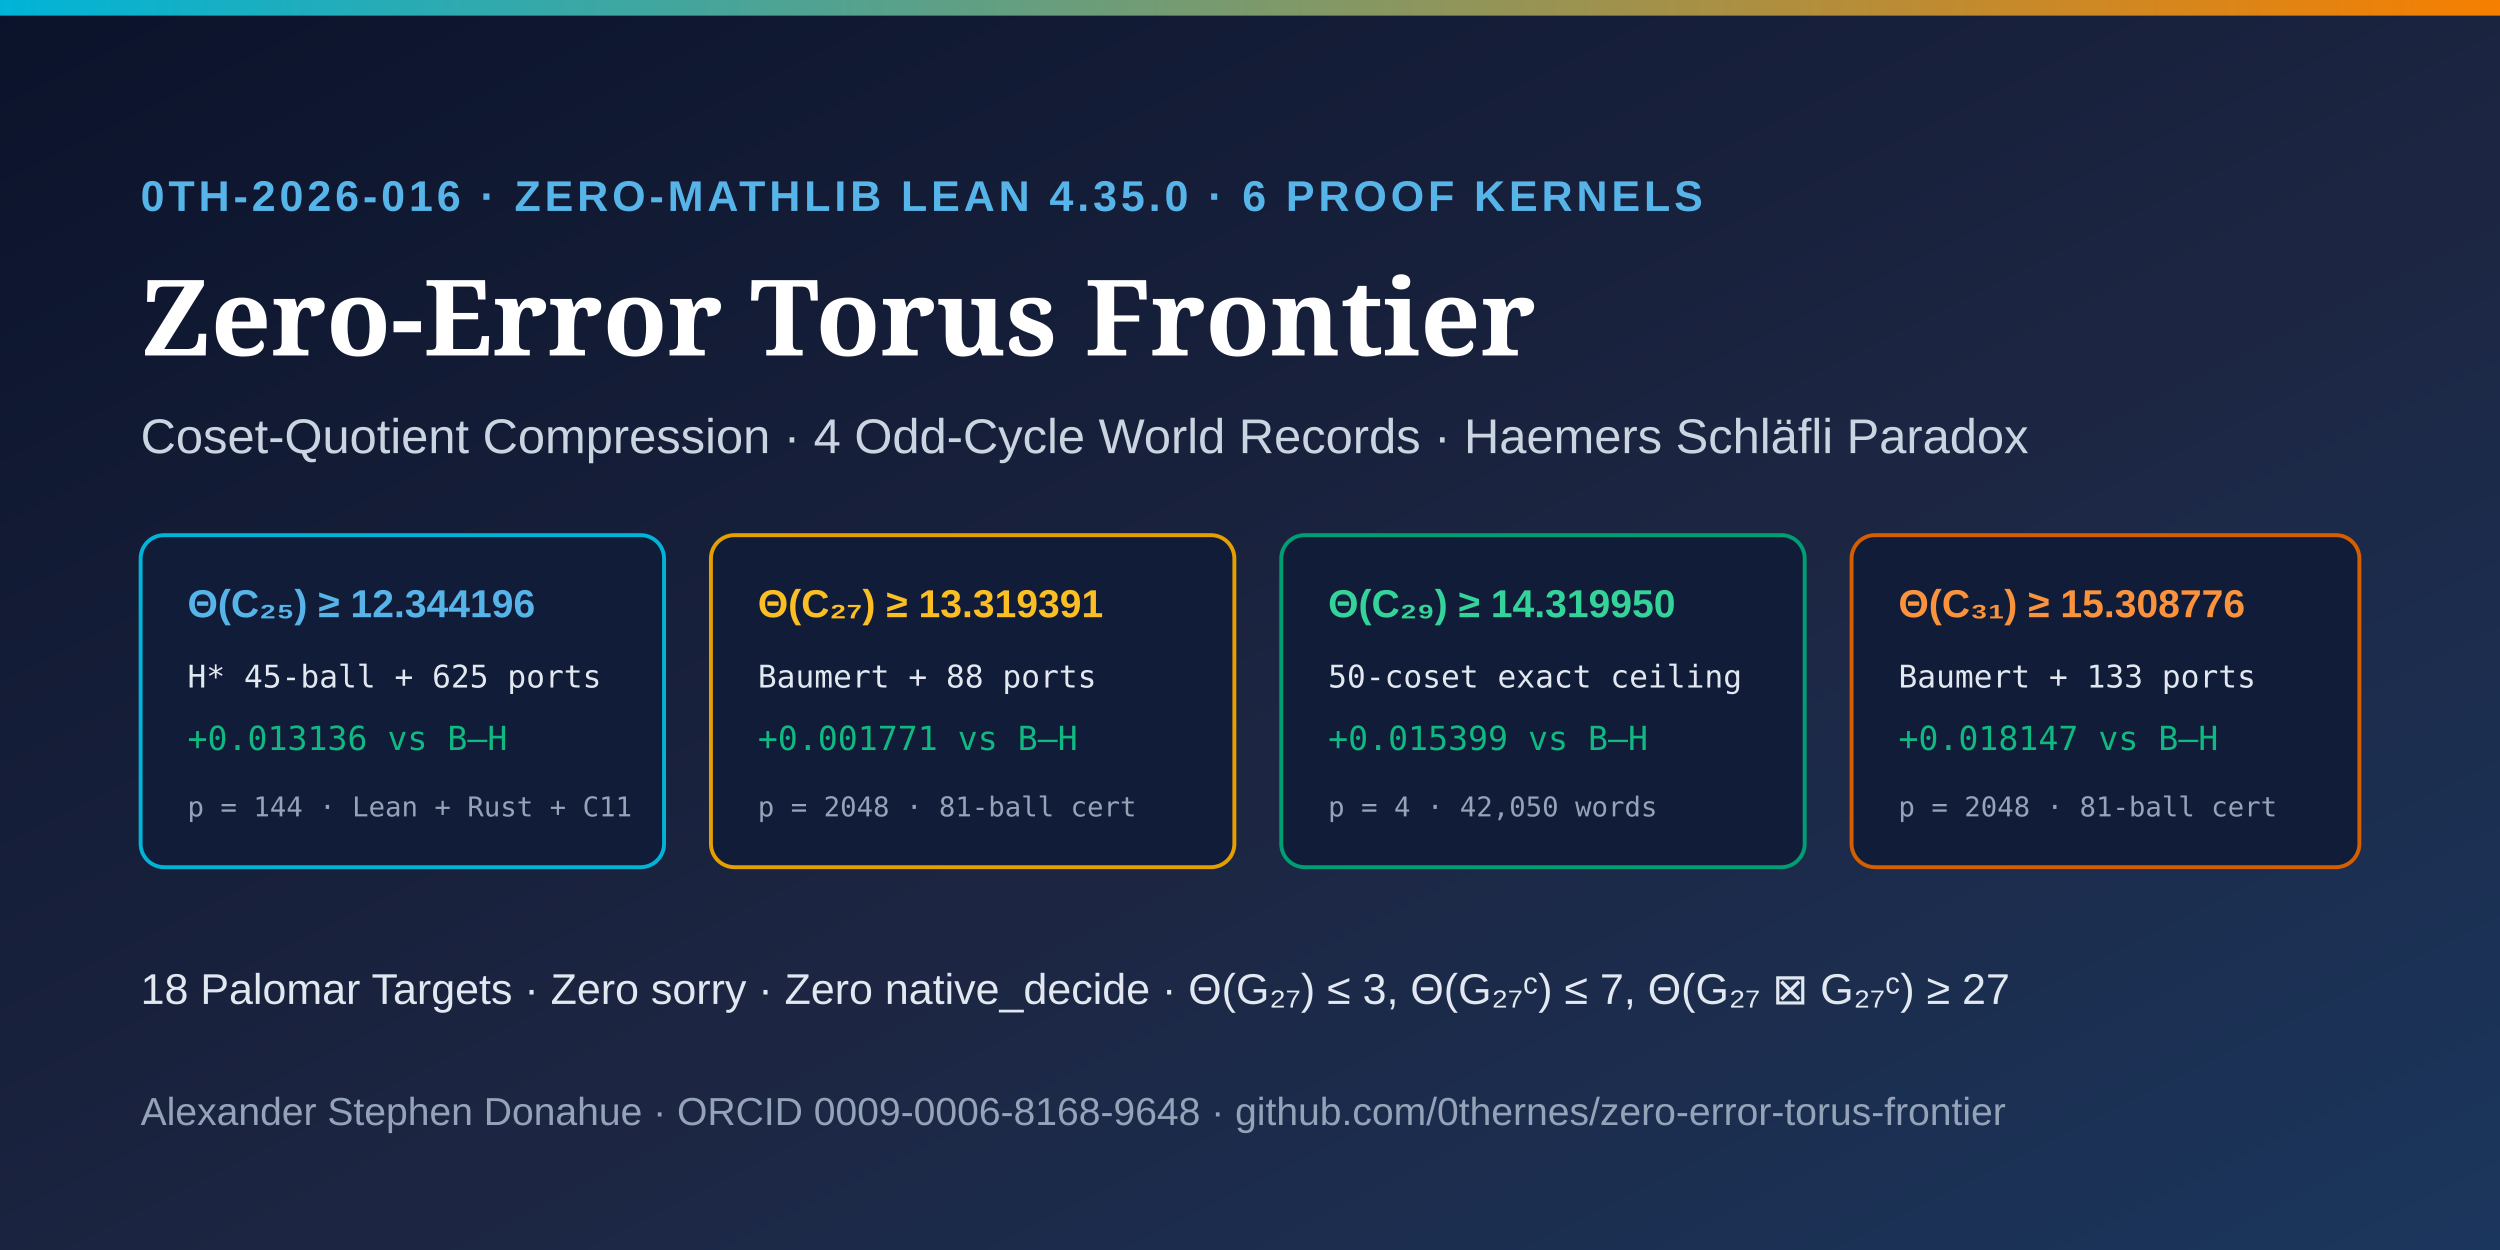
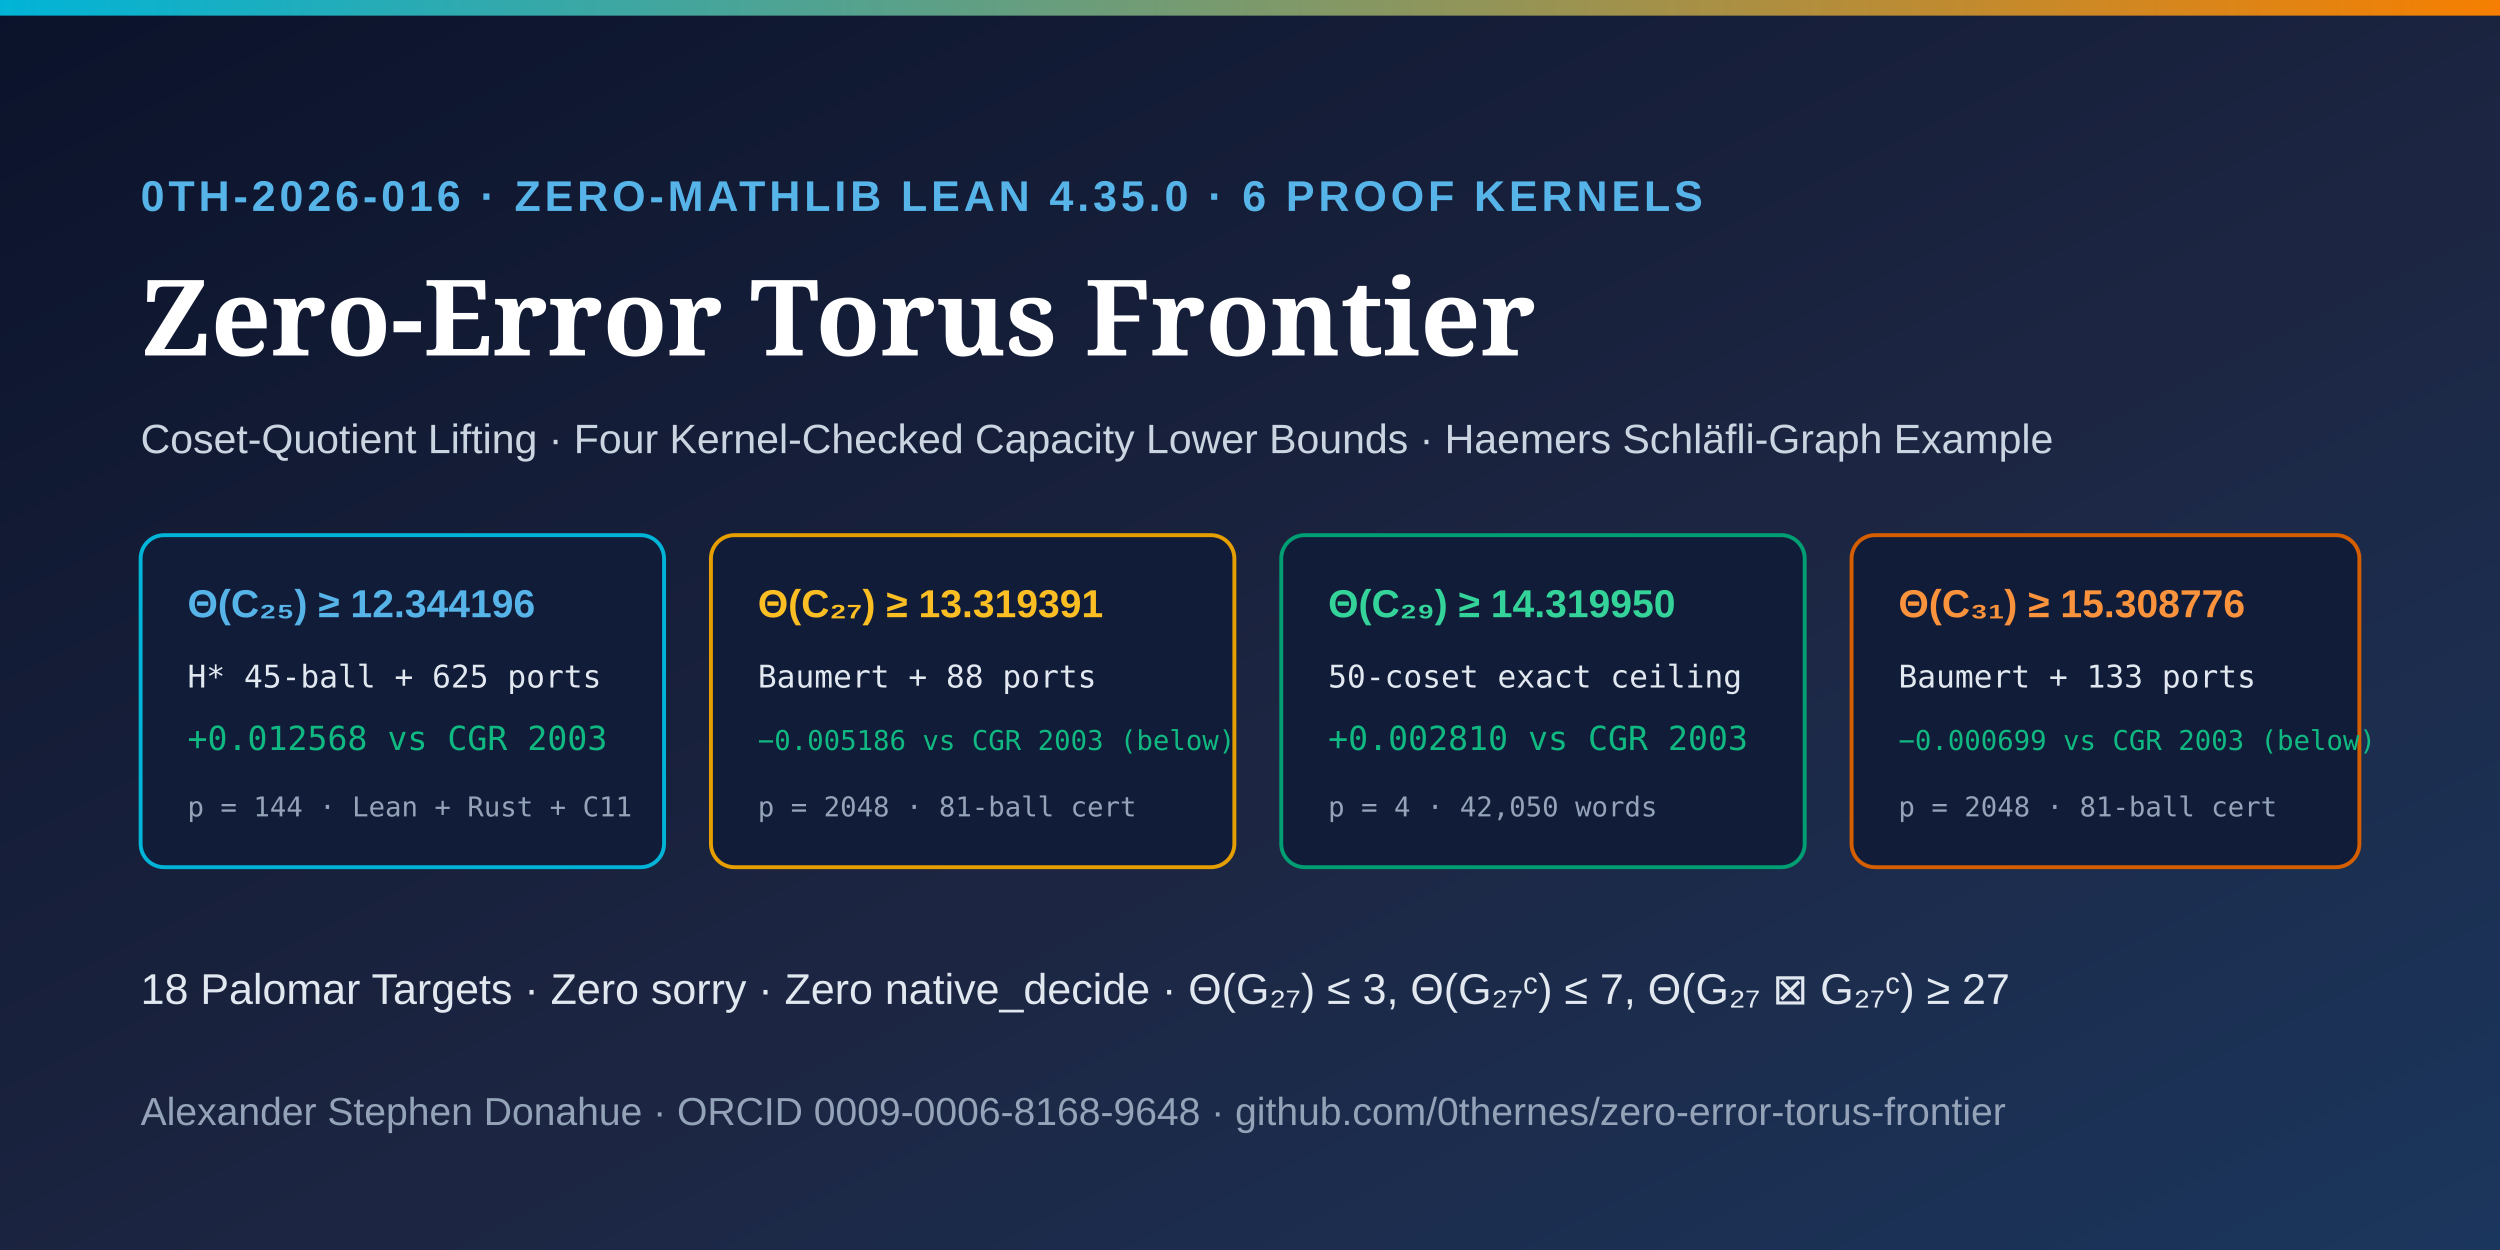
<svg xmlns="http://www.w3.org/2000/svg" width="1280" height="640" viewBox="0 0 1280 640">
  <defs>
    <linearGradient id="bg" x1="0" y1="0" x2="1" y2="1">
      <stop offset="0%" stop-color="#0B132B" />
      <stop offset="55%" stop-color="#1C2541" />
      <stop offset="100%" stop-color="#1B365D" />
    </linearGradient>
    <linearGradient id="acc" x1="0" y1="0" x2="1" y2="0">
      <stop offset="0%" stop-color="#00B4D8" />
      <stop offset="100%" stop-color="#F77F00" />
    </linearGradient>
  </defs>
  <rect width="1280" height="640" fill="url(#bg)" />
  <rect x="0" y="0" width="1280" height="8" fill="url(#acc)" />
  <text x="72" y="108" fill="#56B4E9" font-family="Segoe UI, Arial, sans-serif" font-size="22" font-weight="700" letter-spacing="2">0TH-2026-016 · ZERO-MATHLIB LEAN 4.35.0 · 6 PROOF KERNELS</text>
  <text x="72" y="182" fill="#FFFFFF" font-family="Georgia, serif" font-size="54" font-weight="700">Zero-Error Torus Frontier</text>
-   <text x="72" y="232" fill="#CBD5E1" font-family="Segoe UI, Arial, sans-serif" font-size="25">Coset-Quotient Compression · 4 Odd-Cycle World Records · Haemers Schläfli Paradox</text>
+   <text x="72" y="232" fill="#CBD5E1" font-family="Segoe UI, Arial, sans-serif" font-size="21">Coset-Quotient Lifting · Four Kernel-Checked Capacity Lower Bounds · Haemers Schläfli-Graph Example</text>
  <rect x="72" y="274" width="268" height="170" rx="12" fill="#111C38" stroke="#00B4D8" stroke-width="2" />
  <text x="96" y="316" fill="#56B4E9" font-family="Segoe UI, Arial, sans-serif" font-size="20" font-weight="700">Θ(C₂₅) ≥ 12.344196</text>
  <text x="96" y="352" fill="#E2E8F0" font-family="Consolas, monospace" font-size="16">H* 45-ball + 625 ports</text>
-   <text x="96" y="384" fill="#10B981" font-family="Consolas, monospace" font-size="17">+0.013136 vs B–H</text>
+   <text x="96" y="384" fill="#10B981" font-family="Consolas, monospace" font-size="17">+0.012568 vs CGR 2003</text>
  <text x="96" y="418" fill="#94A3B8" font-family="Consolas, monospace" font-size="14">p = 144 · Lean + Rust + C11</text>
  <rect x="364" y="274" width="268" height="170" rx="12" fill="#111C38" stroke="#E69F00" stroke-width="2" />
  <text x="388" y="316" fill="#FBBF24" font-family="Segoe UI, Arial, sans-serif" font-size="20" font-weight="700">Θ(C₂₇) ≥ 13.319391</text>
  <text x="388" y="352" fill="#E2E8F0" font-family="Consolas, monospace" font-size="16">Baumert + 88 ports</text>
-   <text x="388" y="384" fill="#10B981" font-family="Consolas, monospace" font-size="17">+0.001771 vs B–H</text>
+   <text x="388" y="384" fill="#10B981" font-family="Consolas, monospace" font-size="14">−0.005186 vs CGR 2003 (below)</text>
  <text x="388" y="418" fill="#94A3B8" font-family="Consolas, monospace" font-size="14">p = 2048 · 81-ball cert</text>
  <rect x="656" y="274" width="268" height="170" rx="12" fill="#111C38" stroke="#009E73" stroke-width="2" />
  <text x="680" y="316" fill="#34D399" font-family="Segoe UI, Arial, sans-serif" font-size="20" font-weight="700">Θ(C₂₉) ≥ 14.319950</text>
  <text x="680" y="352" fill="#E2E8F0" font-family="Consolas, monospace" font-size="16">50-coset exact ceiling</text>
-   <text x="680" y="384" fill="#10B981" font-family="Consolas, monospace" font-size="17">+0.015399 vs B–H</text>
+   <text x="680" y="384" fill="#10B981" font-family="Consolas, monospace" font-size="17">+0.002810 vs CGR 2003</text>
  <text x="680" y="418" fill="#94A3B8" font-family="Consolas, monospace" font-size="14">p = 4 · 42,050 words</text>
  <rect x="948" y="274" width="260" height="170" rx="12" fill="#111C38" stroke="#D55E00" stroke-width="2" />
  <text x="972" y="316" fill="#FB923C" font-family="Segoe UI, Arial, sans-serif" font-size="20" font-weight="700">Θ(C₃₁) ≥ 15.308776</text>
  <text x="972" y="352" fill="#E2E8F0" font-family="Consolas, monospace" font-size="16">Baumert + 133 ports</text>
-   <text x="972" y="384" fill="#10B981" font-family="Consolas, monospace" font-size="17">+0.018147 vs B–H</text>
+   <text x="972" y="384" fill="#10B981" font-family="Consolas, monospace" font-size="14">−0.000699 vs CGR 2003 (below)</text>
  <text x="972" y="418" fill="#94A3B8" font-family="Consolas, monospace" font-size="14">p = 2048 · 81-ball cert</text>
  <text x="72" y="514" fill="#E2E8F0" font-family="Segoe UI, Arial, sans-serif" font-size="22">18 Palomar Targets · Zero sorry · Zero native_decide · Θ(G₂₇) ≤ 3, Θ(G₂₇ᶜ) ≤ 7, Θ(G₂₇ ⊠ G₂₇ᶜ) ≥ 27</text>
  <text x="72" y="576" fill="#94A3B8" font-family="Segoe UI, Arial, sans-serif" font-size="20">Alexander Stephen Donahue · ORCID 0009-0006-8168-9648 · github.com/0thernes/zero-error-torus-frontier</text>
</svg>
